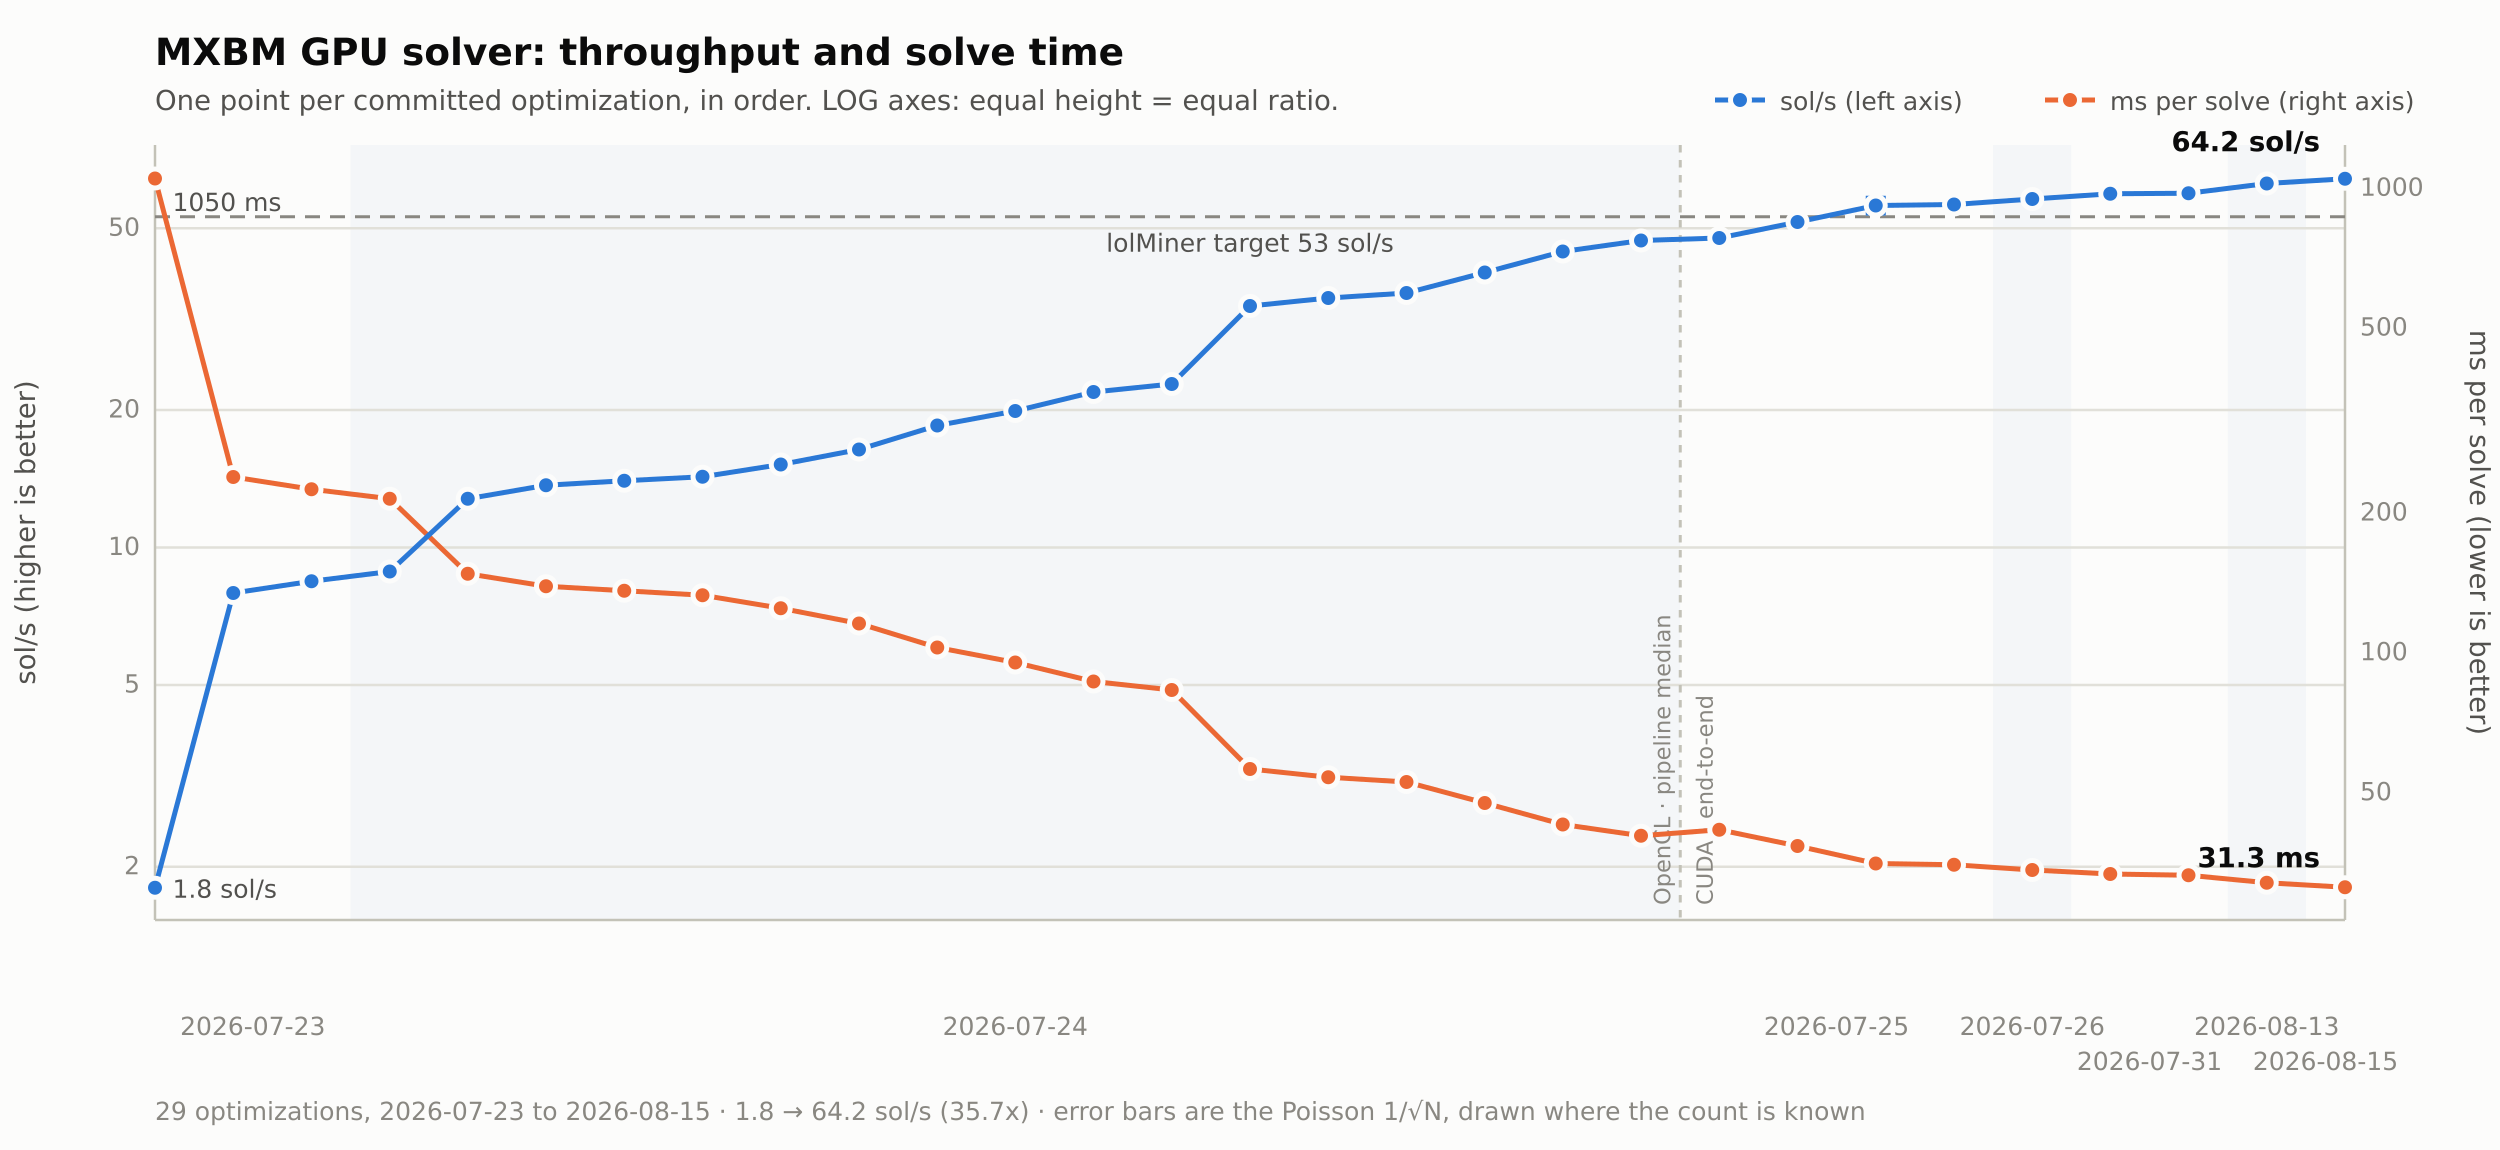
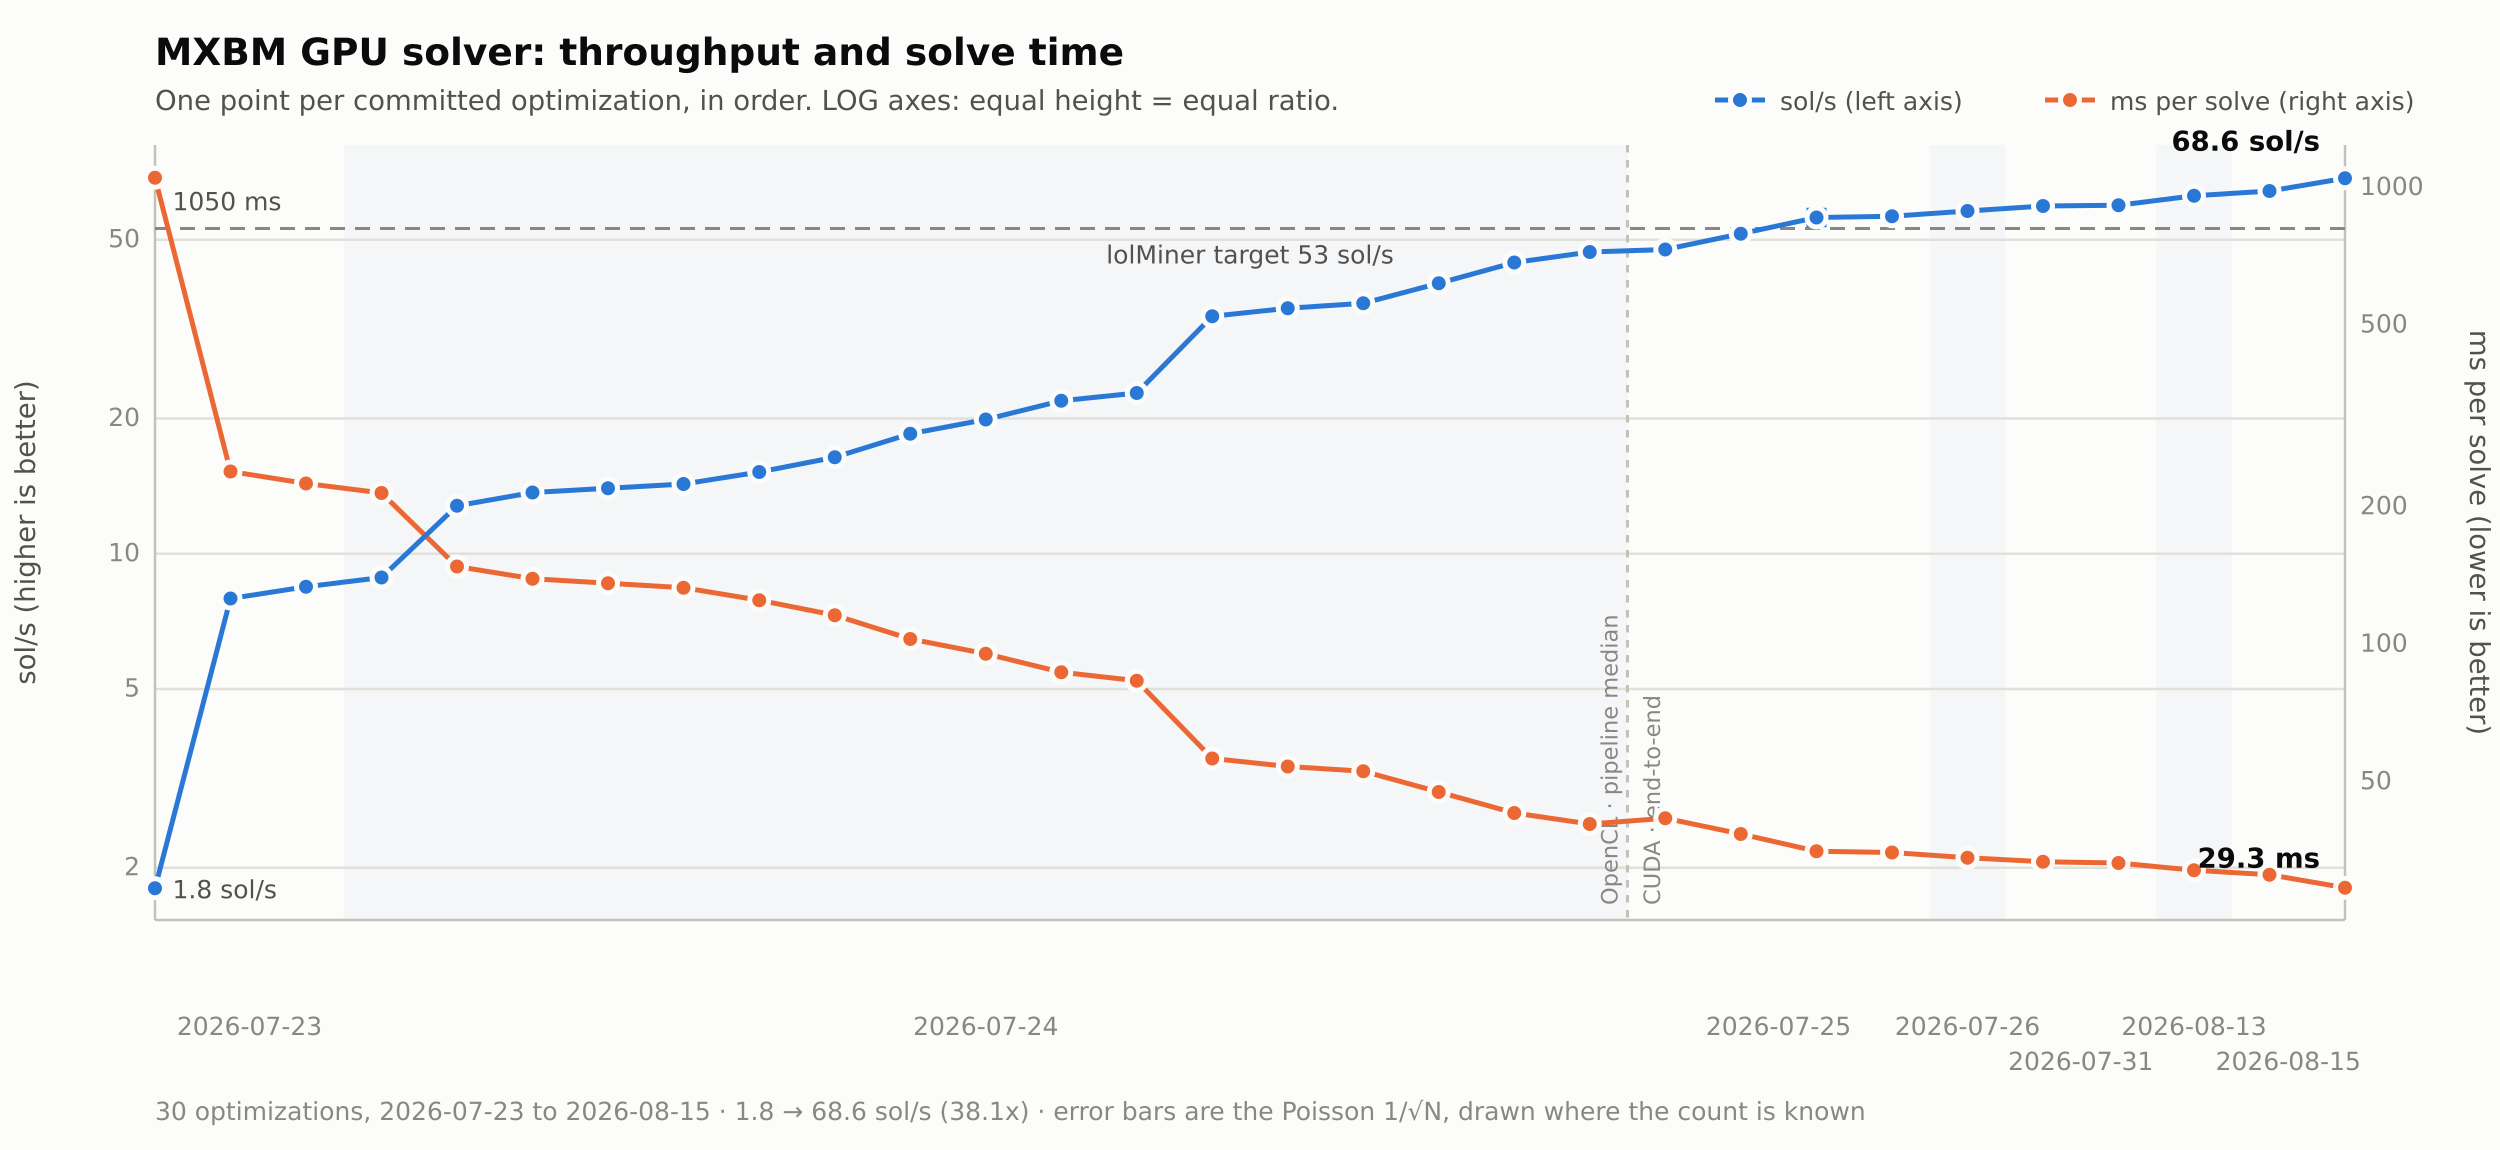
<svg xmlns="http://www.w3.org/2000/svg" width="1000" height="460" viewBox="0 0 1000 460" font-family="DejaVu Sans, Helvetica, Arial, sans-serif">
  <rect width="1000" height="460" fill="#fcfcfb" />
  <text x="62" y="26" font-size="15" font-weight="bold" fill="#0b0b0b">MXBM GPU solver: throughput and solve time</text>
  <text x="62" y="44" font-size="11" fill="#52514e">One point per committed optimization, in order. LOG axes: equal height = equal ratio.</text>
  <line x1="686" y1="40" x2="706" y2="40" stroke="#2a78d6" stroke-width="2" />
  <circle cx="696" cy="40" r="4.8" fill="#fcfcfb" />
  <circle cx="696" cy="40" r="2.8" fill="#2a78d6" />
  <text x="712" y="44" font-size="10" fill="#52514e">sol/s (left axis)</text>
  <line x1="818" y1="40" x2="838" y2="40" stroke="#eb6834" stroke-width="2" />
  <circle cx="828" cy="40" r="4.8" fill="#fcfcfb" />
  <circle cx="828" cy="40" r="2.8" fill="#eb6834" />
  <text x="844" y="44" font-size="10" fill="#52514e">ms per solve (right axis)</text>
-   <text x="101.1" y="414" font-size="10" fill="#898781" text-anchor="middle">2026-07-23</text>
-   <rect x="140.2" y="58" width="531.9" height="310" fill="#f4f6f8" />
-   <text x="406.1" y="414" font-size="10" fill="#898781" text-anchor="middle">2026-07-24</text>
-   <text x="734.6" y="414" font-size="10" fill="#898781" text-anchor="middle">2026-07-25</text>
-   <rect x="797.2" y="58" width="31.3" height="310" fill="#f4f6f8" />
-   <text x="812.9" y="414" font-size="10" fill="#898781" text-anchor="middle">2026-07-26</text>
-   <text x="859.8" y="428" font-size="10" fill="#898781" text-anchor="middle">2026-07-31</text>
-   <rect x="891.1" y="58" width="31.3" height="310" fill="#f4f6f8" />
-   <text x="906.7" y="414" font-size="10" fill="#898781" text-anchor="middle">2026-08-13</text>
-   <text x="930.2" y="428" font-size="10" fill="#898781" text-anchor="middle">2026-08-15</text>
-   <line x1="62" y1="346.7" x2="938" y2="346.7" stroke="#e1e0d9" stroke-width="1" />
-   <text x="56" y="349.7" font-size="10" fill="#898781" text-anchor="end">2</text>
-   <line x1="62" y1="274.0" x2="938" y2="274.0" stroke="#e1e0d9" stroke-width="1" />
-   <text x="56" y="277.0" font-size="10" fill="#898781" text-anchor="end">5</text>
-   <line x1="62" y1="219.0" x2="938" y2="219.0" stroke="#e1e0d9" stroke-width="1" />
-   <text x="56" y="222.0" font-size="10" fill="#898781" text-anchor="end">10</text>
-   <line x1="62" y1="164.0" x2="938" y2="164.0" stroke="#e1e0d9" stroke-width="1" />
-   <text x="56" y="167.0" font-size="10" fill="#898781" text-anchor="end">20</text>
-   <line x1="62" y1="91.3" x2="938" y2="91.3" stroke="#e1e0d9" stroke-width="1" />
-   <text x="56" y="94.3" font-size="10" fill="#898781" text-anchor="end">50</text>
-   <text x="944" y="320.1" font-size="10" fill="#898781" text-anchor="start">50</text>
-   <text x="944" y="264.1" font-size="10" fill="#898781" text-anchor="start">100</text>
-   <text x="944" y="208.2" font-size="10" fill="#898781" text-anchor="start">200</text>
-   <text x="944" y="134.2" font-size="10" fill="#898781" text-anchor="start">500</text>
-   <text x="944" y="78.3" font-size="10" fill="#898781" text-anchor="start">1000</text>
+   <text x="99.8" y="414" font-size="10" fill="#898781" text-anchor="middle">2026-07-23</text>
+   <rect x="137.5" y="58" width="513.5" height="310" fill="#f4f6f8" />
+   <text x="394.3" y="414" font-size="10" fill="#898781" text-anchor="middle">2026-07-24</text>
+   <text x="711.4" y="414" font-size="10" fill="#898781" text-anchor="middle">2026-07-25</text>
+   <rect x="771.9" y="58" width="30.2" height="310" fill="#f4f6f8" />
+   <text x="787.0" y="414" font-size="10" fill="#898781" text-anchor="middle">2026-07-26</text>
+   <text x="832.3" y="428" font-size="10" fill="#898781" text-anchor="middle">2026-07-31</text>
+   <rect x="862.5" y="58" width="30.2" height="310" fill="#f4f6f8" />
+   <text x="877.6" y="414" font-size="10" fill="#898781" text-anchor="middle">2026-08-13</text>
+   <text x="915.3" y="428" font-size="10" fill="#898781" text-anchor="middle">2026-08-15</text>
+   <line x1="62" y1="347.1" x2="938" y2="347.1" stroke="#e1e0d9" stroke-width="1" />
+   <text x="56" y="350.1" font-size="10" fill="#898781" text-anchor="end">2</text>
+   <line x1="62" y1="275.6" x2="938" y2="275.6" stroke="#e1e0d9" stroke-width="1" />
+   <text x="56" y="278.6" font-size="10" fill="#898781" text-anchor="end">5</text>
+   <line x1="62" y1="221.5" x2="938" y2="221.5" stroke="#e1e0d9" stroke-width="1" />
+   <text x="56" y="224.5" font-size="10" fill="#898781" text-anchor="end">10</text>
+   <line x1="62" y1="167.4" x2="938" y2="167.4" stroke="#e1e0d9" stroke-width="1" />
+   <text x="56" y="170.4" font-size="10" fill="#898781" text-anchor="end">20</text>
+   <line x1="62" y1="95.9" x2="938" y2="95.9" stroke="#e1e0d9" stroke-width="1" />
+   <text x="56" y="98.9" font-size="10" fill="#898781" text-anchor="end">50</text>
+   <text x="944" y="315.7" font-size="10" fill="#898781" text-anchor="start">50</text>
+   <text x="944" y="260.7" font-size="10" fill="#898781" text-anchor="start">100</text>
+   <text x="944" y="205.7" font-size="10" fill="#898781" text-anchor="start">200</text>
+   <text x="944" y="133.0" font-size="10" fill="#898781" text-anchor="start">500</text>
+   <text x="944" y="78.0" font-size="10" fill="#898781" text-anchor="start">1000</text>
  <line x1="62" y1="58" x2="62" y2="368" stroke="#c3c2b7" stroke-width="1" />
  <line x1="938" y1="58" x2="938" y2="368" stroke="#c3c2b7" stroke-width="1" />
  <line x1="62" y1="368" x2="938" y2="368" stroke="#c3c2b7" stroke-width="1" />
  <text x="14" y="213" font-size="11" fill="#52514e" text-anchor="middle" transform="rotate(-90 14 213)">sol/s  (higher is better)</text>
  <text x="988" y="213" font-size="11" fill="#52514e" text-anchor="middle" transform="rotate(90 988 213)">ms per solve  (lower is better)</text>
-   <line x1="62" y1="86.7" x2="938" y2="86.7" stroke="#898781" stroke-width="1.2" stroke-dasharray="6 4" />
-   <text x="500" y="100.7" font-size="10" fill="#52514e" text-anchor="middle">lolMiner target 53 sol/s</text>
-   <line x1="672.1" y1="58" x2="672.1" y2="368" stroke="#c3c2b7" stroke-width="1.2" stroke-dasharray="3 3" />
-   <text x="668.1" y="362" font-size="9" fill="#898781" text-anchor="start" transform="rotate(-90 668.1 362)">OpenCL · pipeline median</text>
-   <text x="685.1" y="362" font-size="9" fill="#898781" text-anchor="start" transform="rotate(-90 685.1 362)">CUDA · end-to-end</text>
-   <line x1="750.3" y1="79.0" x2="750.3" y2="85.5" stroke="#2a78d6" stroke-width="1.4" />
-   <line x1="746.3" y1="79.0" x2="754.3" y2="79.0" stroke="#2a78d6" stroke-width="1.4" />
-   <line x1="746.3" y1="85.5" x2="754.3" y2="85.5" stroke="#2a78d6" stroke-width="1.4" />
-   <line x1="812.9" y1="79.0" x2="812.9" y2="80.1" stroke="#2a78d6" stroke-width="1.4" />
-   <line x1="808.9" y1="79.0" x2="816.9" y2="79.0" stroke="#2a78d6" stroke-width="1.4" />
-   <line x1="808.9" y1="80.1" x2="816.9" y2="80.1" stroke="#2a78d6" stroke-width="1.4" />
-   <line x1="906.7" y1="73.0" x2="906.7" y2="73.8" stroke="#2a78d6" stroke-width="1.4" />
-   <line x1="902.7" y1="73.0" x2="910.7" y2="73.0" stroke="#2a78d6" stroke-width="1.4" />
-   <line x1="902.7" y1="73.8" x2="910.7" y2="73.8" stroke="#2a78d6" stroke-width="1.4" />
-   <line x1="938" y1="71.1" x2="938" y2="71.9" stroke="#2a78d6" stroke-width="1.4" />
-   <line x1="934" y1="71.1" x2="942" y2="71.1" stroke="#2a78d6" stroke-width="1.4" />
-   <line x1="934" y1="71.9" x2="942" y2="71.9" stroke="#2a78d6" stroke-width="1.4" />
-   <polyline points="62,71.4 93.3,190.8 124.6,195.7 155.9,199.5 187.1,229.5 218.4,234.5 249.7,236.3 281,238.1 312.3,243.3 343.6,249.4 374.9,259.0 406.1,265.0 437.4,272.6 468.7,276.0 500,307.6 531.3,310.9 562.6,312.8 593.9,321.2 625.1,329.8 656.4,334.3 687.7,331.9 719,338.4 750.3,345.4 781.6,345.9 812.9,348.0 844.1,349.6 875.4,350.1 906.7,353.1 938,354.9" fill="none" stroke="#eb6834" stroke-width="2" stroke-linejoin="round" stroke-linecap="round" />
-   <circle cx="62" cy="71.4" r="4.8" fill="#fcfcfb" />
-   <circle cx="62" cy="71.4" r="2.8" fill="#eb6834" />
-   <circle cx="93.3" cy="190.8" r="4.8" fill="#fcfcfb" />
-   <circle cx="93.3" cy="190.8" r="2.8" fill="#eb6834" />
-   <circle cx="124.6" cy="195.7" r="4.8" fill="#fcfcfb" />
-   <circle cx="124.6" cy="195.7" r="2.8" fill="#eb6834" />
-   <circle cx="155.9" cy="199.5" r="4.8" fill="#fcfcfb" />
-   <circle cx="155.9" cy="199.5" r="2.8" fill="#eb6834" />
-   <circle cx="187.1" cy="229.5" r="4.8" fill="#fcfcfb" />
-   <circle cx="187.1" cy="229.5" r="2.8" fill="#eb6834" />
-   <circle cx="218.4" cy="234.5" r="4.8" fill="#fcfcfb" />
-   <circle cx="218.4" cy="234.5" r="2.8" fill="#eb6834" />
-   <circle cx="249.7" cy="236.3" r="4.8" fill="#fcfcfb" />
-   <circle cx="249.7" cy="236.3" r="2.8" fill="#eb6834" />
-   <circle cx="281" cy="238.1" r="4.8" fill="#fcfcfb" />
-   <circle cx="281" cy="238.1" r="2.8" fill="#eb6834" />
-   <circle cx="312.3" cy="243.3" r="4.8" fill="#fcfcfb" />
-   <circle cx="312.3" cy="243.3" r="2.8" fill="#eb6834" />
-   <circle cx="343.6" cy="249.4" r="4.8" fill="#fcfcfb" />
-   <circle cx="343.6" cy="249.4" r="2.8" fill="#eb6834" />
-   <circle cx="374.9" cy="259.0" r="4.8" fill="#fcfcfb" />
-   <circle cx="374.9" cy="259.0" r="2.8" fill="#eb6834" />
-   <circle cx="406.1" cy="265.0" r="4.8" fill="#fcfcfb" />
-   <circle cx="406.1" cy="265.0" r="2.8" fill="#eb6834" />
-   <circle cx="437.4" cy="272.6" r="4.8" fill="#fcfcfb" />
-   <circle cx="437.4" cy="272.6" r="2.8" fill="#eb6834" />
-   <circle cx="468.7" cy="276.0" r="4.8" fill="#fcfcfb" />
-   <circle cx="468.7" cy="276.0" r="2.8" fill="#eb6834" />
-   <circle cx="500" cy="307.6" r="4.8" fill="#fcfcfb" />
-   <circle cx="500" cy="307.6" r="2.8" fill="#eb6834" />
-   <circle cx="531.3" cy="310.9" r="4.8" fill="#fcfcfb" />
-   <circle cx="531.3" cy="310.9" r="2.8" fill="#eb6834" />
-   <circle cx="562.6" cy="312.8" r="4.8" fill="#fcfcfb" />
-   <circle cx="562.6" cy="312.8" r="2.8" fill="#eb6834" />
-   <circle cx="593.9" cy="321.2" r="4.8" fill="#fcfcfb" />
-   <circle cx="593.9" cy="321.2" r="2.8" fill="#eb6834" />
-   <circle cx="625.1" cy="329.8" r="4.8" fill="#fcfcfb" />
-   <circle cx="625.1" cy="329.8" r="2.8" fill="#eb6834" />
-   <circle cx="656.4" cy="334.3" r="4.8" fill="#fcfcfb" />
-   <circle cx="656.4" cy="334.3" r="2.8" fill="#eb6834" />
-   <circle cx="687.7" cy="331.9" r="4.8" fill="#fcfcfb" />
-   <circle cx="687.7" cy="331.9" r="2.8" fill="#eb6834" />
-   <circle cx="719" cy="338.4" r="4.8" fill="#fcfcfb" />
-   <circle cx="719" cy="338.4" r="2.8" fill="#eb6834" />
-   <circle cx="750.3" cy="345.4" r="4.8" fill="#fcfcfb" />
-   <circle cx="750.3" cy="345.4" r="2.8" fill="#eb6834" />
-   <circle cx="781.6" cy="345.9" r="4.8" fill="#fcfcfb" />
-   <circle cx="781.6" cy="345.9" r="2.8" fill="#eb6834" />
-   <circle cx="812.9" cy="348.0" r="4.8" fill="#fcfcfb" />
-   <circle cx="812.9" cy="348.0" r="2.8" fill="#eb6834" />
-   <circle cx="844.1" cy="349.6" r="4.8" fill="#fcfcfb" />
-   <circle cx="844.1" cy="349.6" r="2.8" fill="#eb6834" />
-   <circle cx="875.4" cy="350.1" r="4.8" fill="#fcfcfb" />
-   <circle cx="875.4" cy="350.1" r="2.8" fill="#eb6834" />
-   <circle cx="906.7" cy="353.1" r="4.8" fill="#fcfcfb" />
-   <circle cx="906.7" cy="353.1" r="2.8" fill="#eb6834" />
-   <circle cx="938" cy="354.9" r="4.8" fill="#fcfcfb" />
-   <circle cx="938" cy="354.9" r="2.8" fill="#eb6834" />
-   <polyline points="62,355.1 93.3,237.2 124.6,232.5 155.9,228.6 187.1,199.5 218.4,194.1 249.7,192.3 281,190.7 312.3,185.8 343.6,179.8 374.9,170.2 406.1,164.4 437.4,156.8 468.7,153.6 500,122.4 531.3,119.2 562.6,117.2 593.9,109.0 625.1,100.6 656.4,96.2 687.7,95.2 719,88.8 750.3,82.2 781.6,81.8 812.9,79.6 844.1,77.5 875.4,77.3 906.7,73.4 938,71.5" fill="none" stroke="#2a78d6" stroke-width="2" stroke-linejoin="round" stroke-linecap="round" />
-   <circle cx="62" cy="355.1" r="4.8" fill="#fcfcfb" />
-   <circle cx="62" cy="355.1" r="2.8" fill="#2a78d6" />
-   <circle cx="93.3" cy="237.2" r="4.8" fill="#fcfcfb" />
-   <circle cx="93.3" cy="237.2" r="2.8" fill="#2a78d6" />
-   <circle cx="124.6" cy="232.5" r="4.8" fill="#fcfcfb" />
-   <circle cx="124.6" cy="232.5" r="2.8" fill="#2a78d6" />
-   <circle cx="155.9" cy="228.6" r="4.8" fill="#fcfcfb" />
-   <circle cx="155.9" cy="228.6" r="2.8" fill="#2a78d6" />
-   <circle cx="187.1" cy="199.5" r="4.8" fill="#fcfcfb" />
-   <circle cx="187.1" cy="199.5" r="2.8" fill="#2a78d6" />
-   <circle cx="218.4" cy="194.1" r="4.8" fill="#fcfcfb" />
-   <circle cx="218.4" cy="194.1" r="2.8" fill="#2a78d6" />
-   <circle cx="249.7" cy="192.3" r="4.8" fill="#fcfcfb" />
-   <circle cx="249.7" cy="192.3" r="2.8" fill="#2a78d6" />
-   <circle cx="281" cy="190.7" r="4.8" fill="#fcfcfb" />
-   <circle cx="281" cy="190.7" r="2.8" fill="#2a78d6" />
-   <circle cx="312.3" cy="185.8" r="4.8" fill="#fcfcfb" />
-   <circle cx="312.3" cy="185.8" r="2.8" fill="#2a78d6" />
-   <circle cx="343.6" cy="179.8" r="4.8" fill="#fcfcfb" />
-   <circle cx="343.6" cy="179.8" r="2.8" fill="#2a78d6" />
-   <circle cx="374.9" cy="170.2" r="4.8" fill="#fcfcfb" />
-   <circle cx="374.9" cy="170.2" r="2.8" fill="#2a78d6" />
-   <circle cx="406.1" cy="164.4" r="4.8" fill="#fcfcfb" />
-   <circle cx="406.1" cy="164.4" r="2.8" fill="#2a78d6" />
-   <circle cx="437.4" cy="156.8" r="4.8" fill="#fcfcfb" />
-   <circle cx="437.4" cy="156.8" r="2.8" fill="#2a78d6" />
-   <circle cx="468.7" cy="153.6" r="4.8" fill="#fcfcfb" />
-   <circle cx="468.7" cy="153.6" r="2.8" fill="#2a78d6" />
-   <circle cx="500" cy="122.4" r="4.8" fill="#fcfcfb" />
-   <circle cx="500" cy="122.4" r="2.8" fill="#2a78d6" />
-   <circle cx="531.3" cy="119.2" r="4.8" fill="#fcfcfb" />
-   <circle cx="531.3" cy="119.2" r="2.8" fill="#2a78d6" />
-   <circle cx="562.6" cy="117.2" r="4.8" fill="#fcfcfb" />
-   <circle cx="562.6" cy="117.2" r="2.8" fill="#2a78d6" />
-   <circle cx="593.9" cy="109.0" r="4.8" fill="#fcfcfb" />
-   <circle cx="593.9" cy="109.0" r="2.8" fill="#2a78d6" />
-   <circle cx="625.1" cy="100.6" r="4.8" fill="#fcfcfb" />
-   <circle cx="625.1" cy="100.6" r="2.8" fill="#2a78d6" />
-   <circle cx="656.4" cy="96.2" r="4.8" fill="#fcfcfb" />
-   <circle cx="656.4" cy="96.2" r="2.8" fill="#2a78d6" />
-   <circle cx="687.7" cy="95.2" r="4.8" fill="#fcfcfb" />
-   <circle cx="687.7" cy="95.2" r="2.8" fill="#2a78d6" />
-   <circle cx="719" cy="88.8" r="4.8" fill="#fcfcfb" />
-   <circle cx="719" cy="88.8" r="2.8" fill="#2a78d6" />
-   <circle cx="750.3" cy="82.2" r="4.8" fill="#fcfcfb" />
-   <circle cx="750.3" cy="82.2" r="2.8" fill="#2a78d6" />
-   <circle cx="781.6" cy="81.8" r="4.8" fill="#fcfcfb" />
-   <circle cx="781.6" cy="81.8" r="2.8" fill="#2a78d6" />
-   <circle cx="812.9" cy="79.6" r="4.8" fill="#fcfcfb" />
-   <circle cx="812.9" cy="79.6" r="2.8" fill="#2a78d6" />
-   <circle cx="844.1" cy="77.5" r="4.8" fill="#fcfcfb" />
-   <circle cx="844.1" cy="77.5" r="2.8" fill="#2a78d6" />
-   <circle cx="875.4" cy="77.3" r="4.8" fill="#fcfcfb" />
-   <circle cx="875.4" cy="77.3" r="2.8" fill="#2a78d6" />
-   <circle cx="906.7" cy="73.4" r="4.8" fill="#fcfcfb" />
-   <circle cx="906.7" cy="73.4" r="2.8" fill="#2a78d6" />
-   <circle cx="938" cy="71.5" r="4.8" fill="#fcfcfb" />
-   <circle cx="938" cy="71.5" r="2.8" fill="#2a78d6" />
-   <text x="928" y="60.5" font-size="11" font-weight="bold" fill="#0b0b0b" text-anchor="end">64.2 sol/s</text>
-   <text x="928" y="346.9" font-size="11" font-weight="bold" fill="#0b0b0b" text-anchor="end">31.3 ms</text>
-   <text x="69" y="359.1" font-size="10" fill="#52514e">1.8 sol/s</text>
-   <text x="69" y="84.4" font-size="10" fill="#52514e">1050 ms</text>
-   <text x="62" y="448" font-size="10" fill="#898781">29 optimizations, 2026-07-23 to 2026-08-15  ·  1.8 → 64.2 sol/s (35.7x)  ·  error bars are the Poisson 1/√N, drawn where the count is known</text>
+   <line x1="62" y1="91.4" x2="938" y2="91.4" stroke="#898781" stroke-width="1.2" stroke-dasharray="6 4" />
+   <text x="500" y="105.4" font-size="10" fill="#52514e" text-anchor="middle">lolMiner target 53 sol/s</text>
+   <line x1="651.0" y1="58" x2="651.0" y2="368" stroke="#c3c2b7" stroke-width="1.2" stroke-dasharray="3 3" />
+   <text x="647.0" y="362" font-size="9" fill="#898781" text-anchor="start" transform="rotate(-90 647.0 362)">OpenCL · pipeline median</text>
+   <text x="664.0" y="362" font-size="9" fill="#898781" text-anchor="start" transform="rotate(-90 664.0 362)">CUDA · end-to-end</text>
+   <line x1="726.6" y1="83.8" x2="726.6" y2="90.2" stroke="#2a78d6" stroke-width="1.4" />
+   <line x1="722.6" y1="83.8" x2="730.6" y2="83.8" stroke="#2a78d6" stroke-width="1.4" />
+   <line x1="722.6" y1="90.2" x2="730.6" y2="90.2" stroke="#2a78d6" stroke-width="1.4" />
+   <line x1="787.0" y1="83.8" x2="787.0" y2="84.9" stroke="#2a78d6" stroke-width="1.4" />
+   <line x1="783.0" y1="83.8" x2="791.0" y2="83.8" stroke="#2a78d6" stroke-width="1.4" />
+   <line x1="783.0" y1="84.9" x2="791.0" y2="84.9" stroke="#2a78d6" stroke-width="1.4" />
+   <line x1="877.6" y1="77.9" x2="877.6" y2="78.6" stroke="#2a78d6" stroke-width="1.4" />
+   <line x1="873.6" y1="77.9" x2="881.6" y2="77.9" stroke="#2a78d6" stroke-width="1.4" />
+   <line x1="873.6" y1="78.6" x2="881.6" y2="78.6" stroke="#2a78d6" stroke-width="1.4" />
+   <line x1="907.8" y1="76.1" x2="907.8" y2="76.8" stroke="#2a78d6" stroke-width="1.4" />
+   <line x1="903.8" y1="76.1" x2="911.8" y2="76.1" stroke="#2a78d6" stroke-width="1.4" />
+   <line x1="903.8" y1="76.8" x2="911.8" y2="76.8" stroke="#2a78d6" stroke-width="1.4" />
+   <line x1="938" y1="70.9" x2="938" y2="71.6" stroke="#2a78d6" stroke-width="1.4" />
+   <line x1="934" y1="70.9" x2="942" y2="70.9" stroke="#2a78d6" stroke-width="1.4" />
+   <line x1="934" y1="71.6" x2="942" y2="71.6" stroke="#2a78d6" stroke-width="1.4" />
+   <polyline points="62,71.1 92.2,188.6 122.4,193.4 152.6,197.2 182.8,226.6 213.0,231.5 243.2,233.3 273.4,235.1 303.7,240.1 333.9,246.1 364.1,255.6 394.3,261.5 424.5,268.9 454.7,272.3 484.9,303.4 515.1,306.6 545.3,308.5 575.5,316.8 605.7,325.2 635.9,329.6 666.1,327.3 696.3,333.6 726.6,340.5 756.8,341.0 787.0,343.1 817.2,344.7 847.4,345.2 877.6,348.1 907.8,349.9 938,355.1" fill="none" stroke="#eb6834" stroke-width="2" stroke-linejoin="round" stroke-linecap="round" />
+   <circle cx="62" cy="71.1" r="4.8" fill="#fcfcfb" />
+   <circle cx="62" cy="71.1" r="2.8" fill="#eb6834" />
+   <circle cx="92.2" cy="188.6" r="4.8" fill="#fcfcfb" />
+   <circle cx="92.2" cy="188.6" r="2.8" fill="#eb6834" />
+   <circle cx="122.4" cy="193.4" r="4.8" fill="#fcfcfb" />
+   <circle cx="122.4" cy="193.4" r="2.8" fill="#eb6834" />
+   <circle cx="152.6" cy="197.2" r="4.8" fill="#fcfcfb" />
+   <circle cx="152.6" cy="197.2" r="2.8" fill="#eb6834" />
+   <circle cx="182.8" cy="226.6" r="4.8" fill="#fcfcfb" />
+   <circle cx="182.8" cy="226.6" r="2.8" fill="#eb6834" />
+   <circle cx="213.0" cy="231.5" r="4.8" fill="#fcfcfb" />
+   <circle cx="213.0" cy="231.5" r="2.8" fill="#eb6834" />
+   <circle cx="243.2" cy="233.3" r="4.8" fill="#fcfcfb" />
+   <circle cx="243.2" cy="233.3" r="2.8" fill="#eb6834" />
+   <circle cx="273.4" cy="235.1" r="4.8" fill="#fcfcfb" />
+   <circle cx="273.4" cy="235.1" r="2.8" fill="#eb6834" />
+   <circle cx="303.7" cy="240.1" r="4.8" fill="#fcfcfb" />
+   <circle cx="303.7" cy="240.1" r="2.8" fill="#eb6834" />
+   <circle cx="333.9" cy="246.1" r="4.8" fill="#fcfcfb" />
+   <circle cx="333.9" cy="246.1" r="2.8" fill="#eb6834" />
+   <circle cx="364.1" cy="255.6" r="4.8" fill="#fcfcfb" />
+   <circle cx="364.1" cy="255.6" r="2.8" fill="#eb6834" />
+   <circle cx="394.3" cy="261.5" r="4.8" fill="#fcfcfb" />
+   <circle cx="394.3" cy="261.5" r="2.8" fill="#eb6834" />
+   <circle cx="424.5" cy="268.9" r="4.8" fill="#fcfcfb" />
+   <circle cx="424.5" cy="268.9" r="2.8" fill="#eb6834" />
+   <circle cx="454.7" cy="272.3" r="4.8" fill="#fcfcfb" />
+   <circle cx="454.7" cy="272.3" r="2.8" fill="#eb6834" />
+   <circle cx="484.9" cy="303.4" r="4.8" fill="#fcfcfb" />
+   <circle cx="484.9" cy="303.4" r="2.8" fill="#eb6834" />
+   <circle cx="515.1" cy="306.6" r="4.8" fill="#fcfcfb" />
+   <circle cx="515.1" cy="306.6" r="2.8" fill="#eb6834" />
+   <circle cx="545.3" cy="308.5" r="4.8" fill="#fcfcfb" />
+   <circle cx="545.3" cy="308.5" r="2.8" fill="#eb6834" />
+   <circle cx="575.5" cy="316.8" r="4.8" fill="#fcfcfb" />
+   <circle cx="575.5" cy="316.8" r="2.8" fill="#eb6834" />
+   <circle cx="605.7" cy="325.2" r="4.8" fill="#fcfcfb" />
+   <circle cx="605.7" cy="325.2" r="2.8" fill="#eb6834" />
+   <circle cx="635.9" cy="329.6" r="4.8" fill="#fcfcfb" />
+   <circle cx="635.9" cy="329.6" r="2.8" fill="#eb6834" />
+   <circle cx="666.1" cy="327.3" r="4.8" fill="#fcfcfb" />
+   <circle cx="666.1" cy="327.3" r="2.8" fill="#eb6834" />
+   <circle cx="696.3" cy="333.6" r="4.8" fill="#fcfcfb" />
+   <circle cx="696.3" cy="333.6" r="2.8" fill="#eb6834" />
+   <circle cx="726.6" cy="340.5" r="4.8" fill="#fcfcfb" />
+   <circle cx="726.6" cy="340.5" r="2.8" fill="#eb6834" />
+   <circle cx="756.8" cy="341.0" r="4.8" fill="#fcfcfb" />
+   <circle cx="756.8" cy="341.0" r="2.8" fill="#eb6834" />
+   <circle cx="787.0" cy="343.1" r="4.8" fill="#fcfcfb" />
+   <circle cx="787.0" cy="343.1" r="2.8" fill="#eb6834" />
+   <circle cx="817.2" cy="344.7" r="4.8" fill="#fcfcfb" />
+   <circle cx="817.2" cy="344.7" r="2.8" fill="#eb6834" />
+   <circle cx="847.4" cy="345.2" r="4.8" fill="#fcfcfb" />
+   <circle cx="847.4" cy="345.2" r="2.8" fill="#eb6834" />
+   <circle cx="877.6" cy="348.1" r="4.8" fill="#fcfcfb" />
+   <circle cx="877.6" cy="348.1" r="2.8" fill="#eb6834" />
+   <circle cx="907.8" cy="349.9" r="4.8" fill="#fcfcfb" />
+   <circle cx="907.8" cy="349.9" r="2.8" fill="#eb6834" />
+   <circle cx="938" cy="355.1" r="4.8" fill="#fcfcfb" />
+   <circle cx="938" cy="355.1" r="2.8" fill="#eb6834" />
+   <polyline points="62,355.3 92.2,239.4 122.4,234.7 152.6,231.0 182.8,202.3 213.0,197.0 243.2,195.3 273.4,193.6 303.7,188.8 333.9,182.9 364.1,173.5 394.3,167.8 424.5,160.3 454.7,157.2 484.9,126.5 515.1,123.3 545.3,121.3 575.5,113.3 605.7,105.0 635.9,100.8 666.1,99.8 696.3,93.5 726.6,87.0 756.8,86.5 787.0,84.4 817.2,82.4 847.4,82.1 877.6,78.3 907.8,76.4 938,71.3" fill="none" stroke="#2a78d6" stroke-width="2" stroke-linejoin="round" stroke-linecap="round" />
+   <circle cx="62" cy="355.3" r="4.8" fill="#fcfcfb" />
+   <circle cx="62" cy="355.3" r="2.8" fill="#2a78d6" />
+   <circle cx="92.2" cy="239.4" r="4.8" fill="#fcfcfb" />
+   <circle cx="92.2" cy="239.4" r="2.8" fill="#2a78d6" />
+   <circle cx="122.4" cy="234.7" r="4.8" fill="#fcfcfb" />
+   <circle cx="122.4" cy="234.7" r="2.8" fill="#2a78d6" />
+   <circle cx="152.6" cy="231.0" r="4.8" fill="#fcfcfb" />
+   <circle cx="152.6" cy="231.0" r="2.8" fill="#2a78d6" />
+   <circle cx="182.8" cy="202.3" r="4.8" fill="#fcfcfb" />
+   <circle cx="182.8" cy="202.3" r="2.8" fill="#2a78d6" />
+   <circle cx="213.0" cy="197.0" r="4.8" fill="#fcfcfb" />
+   <circle cx="213.0" cy="197.0" r="2.8" fill="#2a78d6" />
+   <circle cx="243.2" cy="195.3" r="4.8" fill="#fcfcfb" />
+   <circle cx="243.2" cy="195.3" r="2.8" fill="#2a78d6" />
+   <circle cx="273.4" cy="193.6" r="4.8" fill="#fcfcfb" />
+   <circle cx="273.4" cy="193.6" r="2.8" fill="#2a78d6" />
+   <circle cx="303.7" cy="188.8" r="4.8" fill="#fcfcfb" />
+   <circle cx="303.7" cy="188.8" r="2.8" fill="#2a78d6" />
+   <circle cx="333.9" cy="182.9" r="4.8" fill="#fcfcfb" />
+   <circle cx="333.9" cy="182.9" r="2.8" fill="#2a78d6" />
+   <circle cx="364.1" cy="173.5" r="4.8" fill="#fcfcfb" />
+   <circle cx="364.1" cy="173.5" r="2.8" fill="#2a78d6" />
+   <circle cx="394.3" cy="167.8" r="4.8" fill="#fcfcfb" />
+   <circle cx="394.3" cy="167.8" r="2.8" fill="#2a78d6" />
+   <circle cx="424.5" cy="160.3" r="4.8" fill="#fcfcfb" />
+   <circle cx="424.5" cy="160.3" r="2.8" fill="#2a78d6" />
+   <circle cx="454.7" cy="157.2" r="4.8" fill="#fcfcfb" />
+   <circle cx="454.7" cy="157.2" r="2.8" fill="#2a78d6" />
+   <circle cx="484.9" cy="126.5" r="4.8" fill="#fcfcfb" />
+   <circle cx="484.9" cy="126.5" r="2.8" fill="#2a78d6" />
+   <circle cx="515.1" cy="123.3" r="4.8" fill="#fcfcfb" />
+   <circle cx="515.1" cy="123.3" r="2.8" fill="#2a78d6" />
+   <circle cx="545.3" cy="121.3" r="4.8" fill="#fcfcfb" />
+   <circle cx="545.3" cy="121.3" r="2.8" fill="#2a78d6" />
+   <circle cx="575.5" cy="113.3" r="4.8" fill="#fcfcfb" />
+   <circle cx="575.5" cy="113.3" r="2.8" fill="#2a78d6" />
+   <circle cx="605.7" cy="105.0" r="4.8" fill="#fcfcfb" />
+   <circle cx="605.7" cy="105.0" r="2.8" fill="#2a78d6" />
+   <circle cx="635.9" cy="100.8" r="4.8" fill="#fcfcfb" />
+   <circle cx="635.9" cy="100.8" r="2.8" fill="#2a78d6" />
+   <circle cx="666.1" cy="99.8" r="4.8" fill="#fcfcfb" />
+   <circle cx="666.1" cy="99.8" r="2.8" fill="#2a78d6" />
+   <circle cx="696.3" cy="93.5" r="4.8" fill="#fcfcfb" />
+   <circle cx="696.3" cy="93.5" r="2.8" fill="#2a78d6" />
+   <circle cx="726.6" cy="87.0" r="4.8" fill="#fcfcfb" />
+   <circle cx="726.6" cy="87.0" r="2.8" fill="#2a78d6" />
+   <circle cx="756.8" cy="86.5" r="4.8" fill="#fcfcfb" />
+   <circle cx="756.8" cy="86.5" r="2.8" fill="#2a78d6" />
+   <circle cx="787.0" cy="84.4" r="4.8" fill="#fcfcfb" />
+   <circle cx="787.0" cy="84.4" r="2.8" fill="#2a78d6" />
+   <circle cx="817.2" cy="82.4" r="4.8" fill="#fcfcfb" />
+   <circle cx="817.2" cy="82.4" r="2.8" fill="#2a78d6" />
+   <circle cx="847.4" cy="82.1" r="4.8" fill="#fcfcfb" />
+   <circle cx="847.4" cy="82.1" r="2.8" fill="#2a78d6" />
+   <circle cx="877.6" cy="78.3" r="4.8" fill="#fcfcfb" />
+   <circle cx="877.6" cy="78.3" r="2.8" fill="#2a78d6" />
+   <circle cx="907.8" cy="76.4" r="4.8" fill="#fcfcfb" />
+   <circle cx="907.8" cy="76.4" r="2.8" fill="#2a78d6" />
+   <circle cx="938" cy="71.3" r="4.8" fill="#fcfcfb" />
+   <circle cx="938" cy="71.3" r="2.8" fill="#2a78d6" />
+   <text x="928" y="60.3" font-size="11" font-weight="bold" fill="#0b0b0b" text-anchor="end">68.6 sol/s</text>
+   <text x="928" y="347.1" font-size="11" font-weight="bold" fill="#0b0b0b" text-anchor="end">29.3 ms</text>
+   <text x="69" y="359.3" font-size="10" fill="#52514e">1.8 sol/s</text>
+   <text x="69" y="84.1" font-size="10" fill="#52514e">1050 ms</text>
+   <text x="62" y="448" font-size="10" fill="#898781">30 optimizations, 2026-07-23 to 2026-08-15  ·  1.8 → 68.6 sol/s (38.1x)  ·  error bars are the Poisson 1/√N, drawn where the count is known</text>
</svg>
